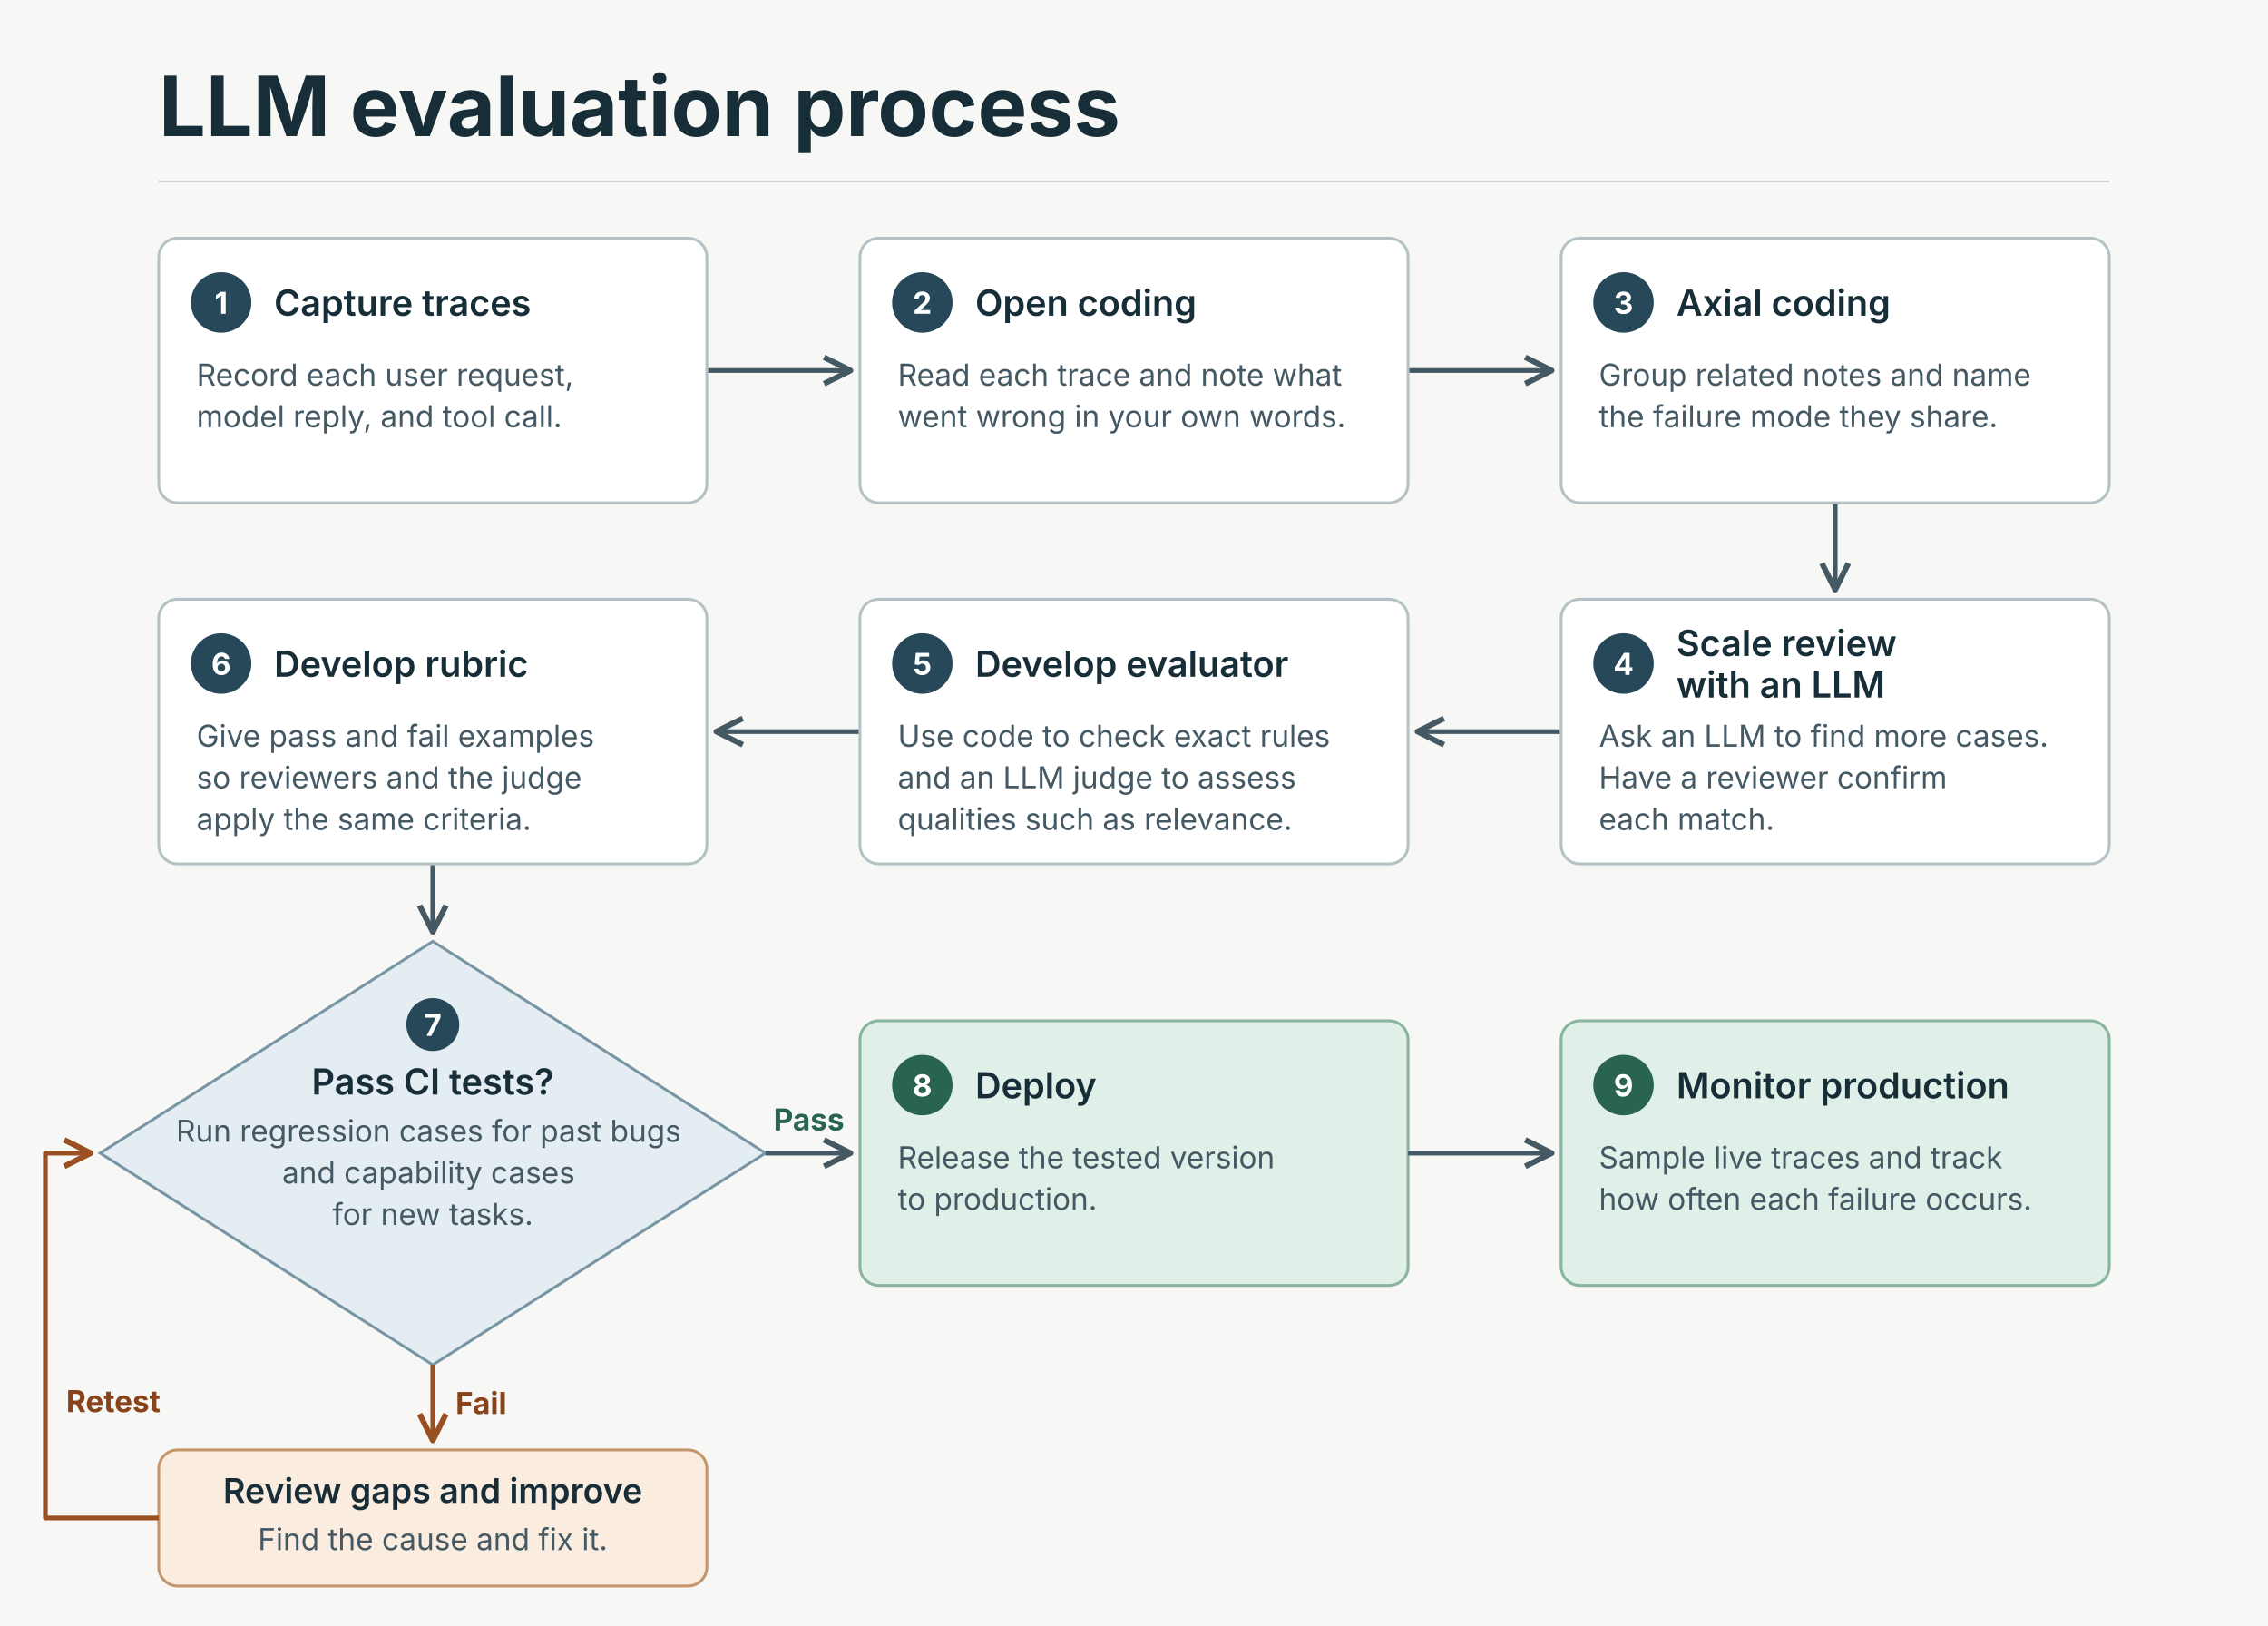
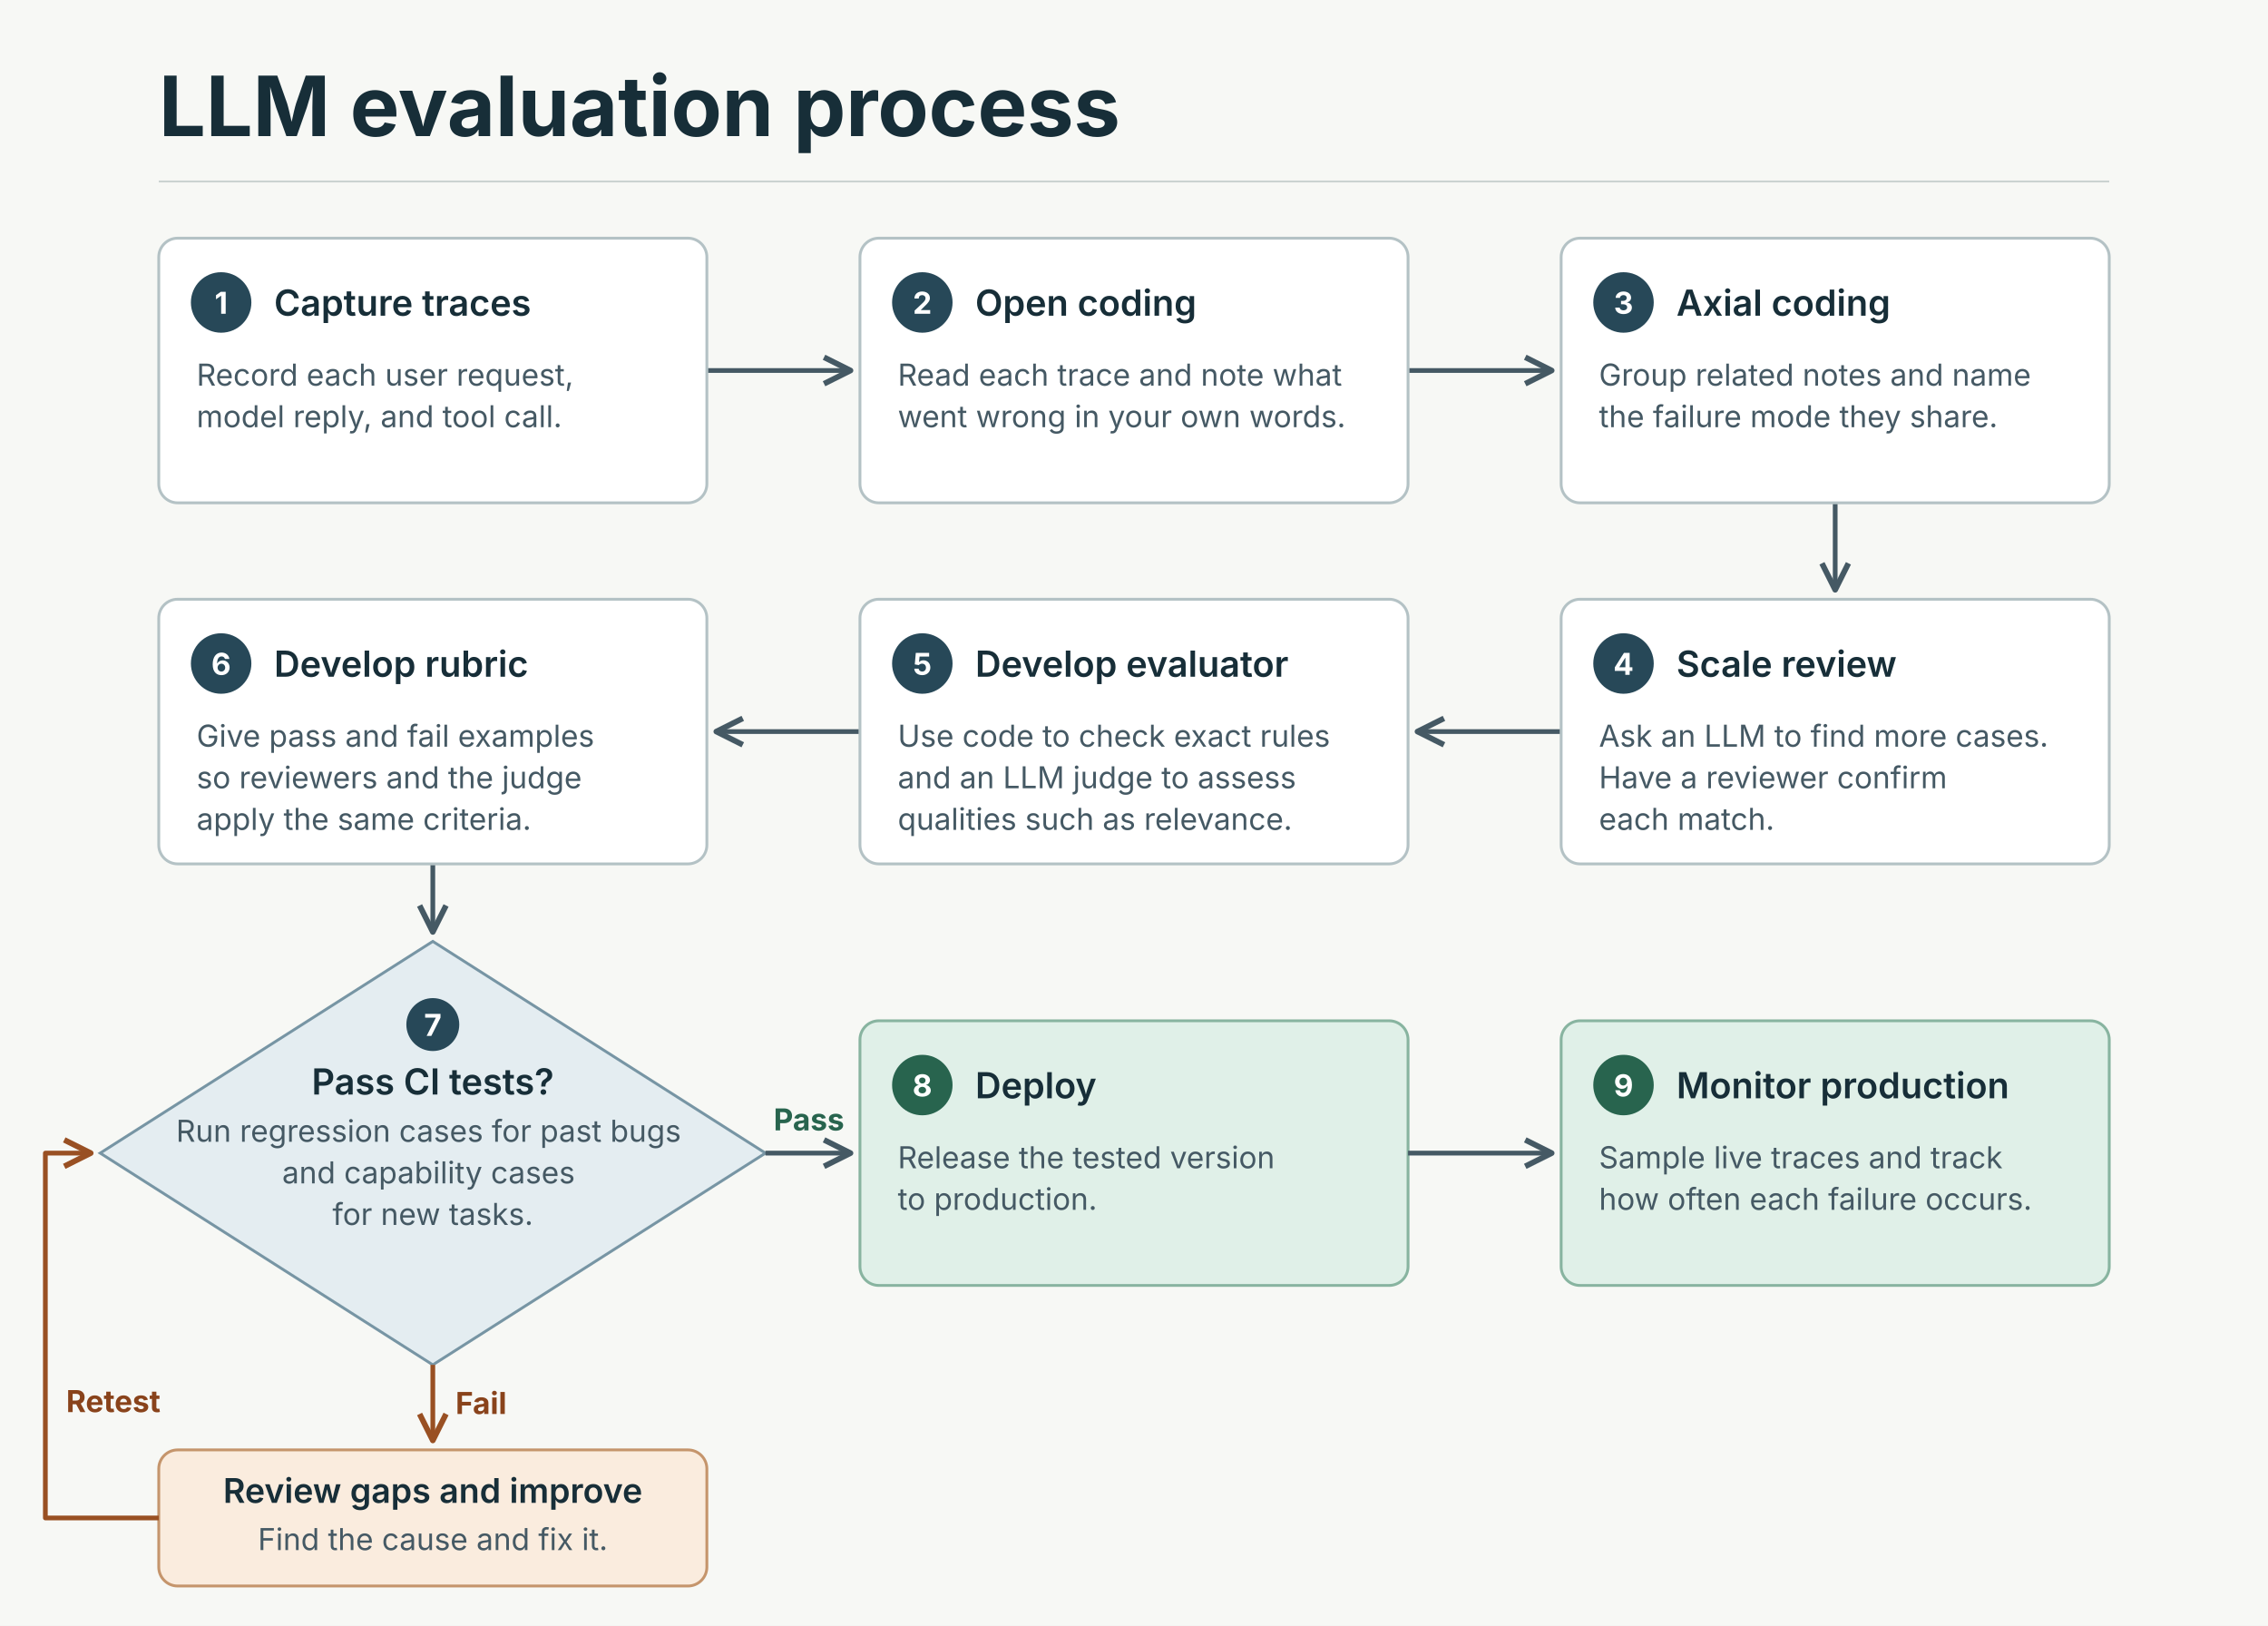
<svg xmlns="http://www.w3.org/2000/svg" width="1200" height="860" viewBox="0 0 1200 860" role="img" aria-labelledby="title description">
  <defs>
    <marker id="arrow" viewBox="0 0 10 10" refX="9" refY="5" markerWidth="7" markerHeight="7" orient="auto">
      <path d="M1 1 9 5 1 9" fill="none" stroke="#455964" stroke-width="1.7" stroke-linejoin="round" />
    </marker>
    <marker id="retry-arrow" viewBox="0 0 10 10" refX="9" refY="5" markerWidth="7" markerHeight="7" orient="auto">
      <path d="M1 1 9 5 1 9" fill="none" stroke="#995023" stroke-width="1.7" stroke-linejoin="round" />
    </marker>
    <style>
      text { font-family: Inter, "DejaVu Sans", sans-serif; fill: #172e38; }
      .card { fill: #fff; stroke: #b4c2c5; stroke-width: 1.5; }
      .release { fill: #e0f0e8; stroke: #88b4a0; }
      .number { fill: #274858; }
      .release-number { fill: #28644e; }
      .digit { fill: white; font-size: 16px; font-weight: 700; text-anchor: middle; }
      .label { font-size: 19px; font-weight: 600; }
      .detail { font-size: 16px; fill: #455964; }
      .flow, .retry { fill: none; stroke-width: 2.5; stroke-linejoin: round; }
      .flow { stroke: #455964; marker-end: url(#arrow); }
      .retry { stroke: #995023; marker-end: url(#retry-arrow); }
      .branch { font-size: 16px; font-weight: 700; }
    </style>
  </defs>
  <rect width="1200" height="860" fill="#f7f8f5" />
  <text x="84" y="72" font-size="44" font-weight="700">LLM evaluation process</text>
  <path d="M84 96H1116" stroke="#cbd3d1" />
  <g>
    <path class="flow" d="M374 196H450" />
    <path class="flow" d="M745 196H821" />
    <path class="flow" d="M971 266V312" />
    <path class="flow" d="M826 387H750" />
    <path class="flow" d="M455 387H379" />
    <path class="flow" d="M229 457V493" />
  </g>
  <g transform="translate(84 126)">
    <rect class="card" width="290" height="140" rx="10" />
    <circle class="number" cx="33" cy="34" r="16" />
    <text class="digit" x="33" y="40">1</text>
    <text class="label" x="61" y="41">Capture traces</text>
    <text class="detail">
      <tspan x="20" y="78">Record each user request,</tspan>
      <tspan x="20" y="100">model reply, and tool call.</tspan>
    </text>
  </g>
  <g transform="translate(455 126)">
    <rect class="card" width="290" height="140" rx="10" />
    <circle class="number" cx="33" cy="34" r="16" />
    <text class="digit" x="33" y="40">2</text>
    <text class="label" x="61" y="41">Open coding</text>
    <text class="detail">
      <tspan x="20" y="78">Read each trace and note what</tspan>
      <tspan x="20" y="100">went wrong in your own words.</tspan>
    </text>
  </g>
  <g transform="translate(826 126)">
    <rect class="card" width="290" height="140" rx="10" />
    <circle class="number" cx="33" cy="34" r="16" />
    <text class="digit" x="33" y="40">3</text>
    <text class="label" x="61" y="41">Axial coding</text>
    <text class="detail">
      <tspan x="20" y="78">Group related notes and name</tspan>
      <tspan x="20" y="100">the failure mode they share.</tspan>
    </text>
  </g>
  <g transform="translate(826 317)">
    <rect class="card" width="290" height="140" rx="10" />
    <circle class="number" cx="33" cy="34" r="16" />
    <text class="digit" x="33" y="40">4</text>
-     <text class="label">
-       <tspan x="61" y="30">Scale review</tspan>
-       <tspan x="61" y="52">with an LLM</tspan>
-     </text>
+     <text class="label" x="61" y="41">Scale review</text>
    <text class="detail">
      <tspan x="20" y="78">Ask an LLM to find more cases.</tspan>
      <tspan x="20" y="100">Have a reviewer confirm</tspan>
      <tspan x="20" y="122">each match.</tspan>
    </text>
  </g>
  <g transform="translate(455 317)">
    <rect class="card" width="290" height="140" rx="10" />
    <circle class="number" cx="33" cy="34" r="16" />
    <text class="digit" x="33" y="40">5</text>
    <text class="label" x="61" y="41">Develop evaluator</text>
    <text class="detail">
      <tspan x="20" y="78">Use code to check exact rules</tspan>
      <tspan x="20" y="100">and an LLM judge to assess</tspan>
      <tspan x="20" y="122">qualities such as relevance.</tspan>
    </text>
  </g>
  <g transform="translate(84 317)">
    <rect class="card" width="290" height="140" rx="10" />
    <circle class="number" cx="33" cy="34" r="16" />
    <text class="digit" x="33" y="40">6</text>
    <text class="label" x="61" y="41">Develop rubric</text>
    <text class="detail">
      <tspan x="20" y="78">Give pass and fail examples</tspan>
      <tspan x="20" y="100">so reviewers and the judge</tspan>
      <tspan x="20" y="122">apply the same criteria.</tspan>
    </text>
  </g>
  <g text-anchor="middle">
    <path d="M229 498 405 610 229 722 53 610Z" fill="#e4edf1" stroke="#7795a4" stroke-width="1.5" />
    <circle class="number" cx="229" cy="542" r="14" />
    <text class="digit" x="229" y="548">7</text>
    <text class="label" x="229" y="579">Pass CI tests?</text>
    <text class="detail">
      <tspan x="229" y="604">Run regression cases for past bugs</tspan>
      <tspan x="229" y="626">and capability cases</tspan>
      <tspan x="229" y="648">for new tasks.</tspan>
    </text>
  </g>
  <path class="flow" d="M405 610H450" />
  <text class="branch" x="428" y="598" text-anchor="middle" style="fill:#28644e">Pass</text>
  <g transform="translate(455 540)">
    <rect class="card release" width="290" height="140" rx="10" />
    <circle class="release-number" cx="33" cy="34" r="16" />
    <text class="digit" x="33" y="40">8</text>
    <text class="label" x="61" y="41">Deploy</text>
    <text class="detail">
      <tspan x="20" y="78">Release the tested version</tspan>
      <tspan x="20" y="100">to production.</tspan>
    </text>
  </g>
  <path class="flow" d="M745 610H821" />
  <g transform="translate(826 540)">
    <rect class="card release" width="290" height="140" rx="10" />
    <circle class="release-number" cx="33" cy="34" r="16" />
    <text class="digit" x="33" y="40">9</text>
    <text class="label" x="61" y="41">Monitor production</text>
    <text class="detail">
      <tspan x="20" y="78">Sample live traces and track</tspan>
      <tspan x="20" y="100">how often each failure occurs.</tspan>
    </text>
  </g>
  <path class="retry" d="M229 722V762" />
  <text class="branch" x="241" y="748" style="fill:#89431b">Fail</text>
  <rect x="84" y="767" width="290" height="72" rx="10" fill="#faecde" stroke="#c5956c" stroke-width="1.5" />
  <text x="229" y="795" text-anchor="middle" font-size="18" font-weight="600">Review gaps and improve</text>
  <text class="detail" x="229" y="820" text-anchor="middle">Find the cause and fix it.</text>
  <path class="retry" d="M84 803H24V610H48" />
  <text class="branch" x="35" y="747" style="fill:#89431b">Retest</text>
</svg>
